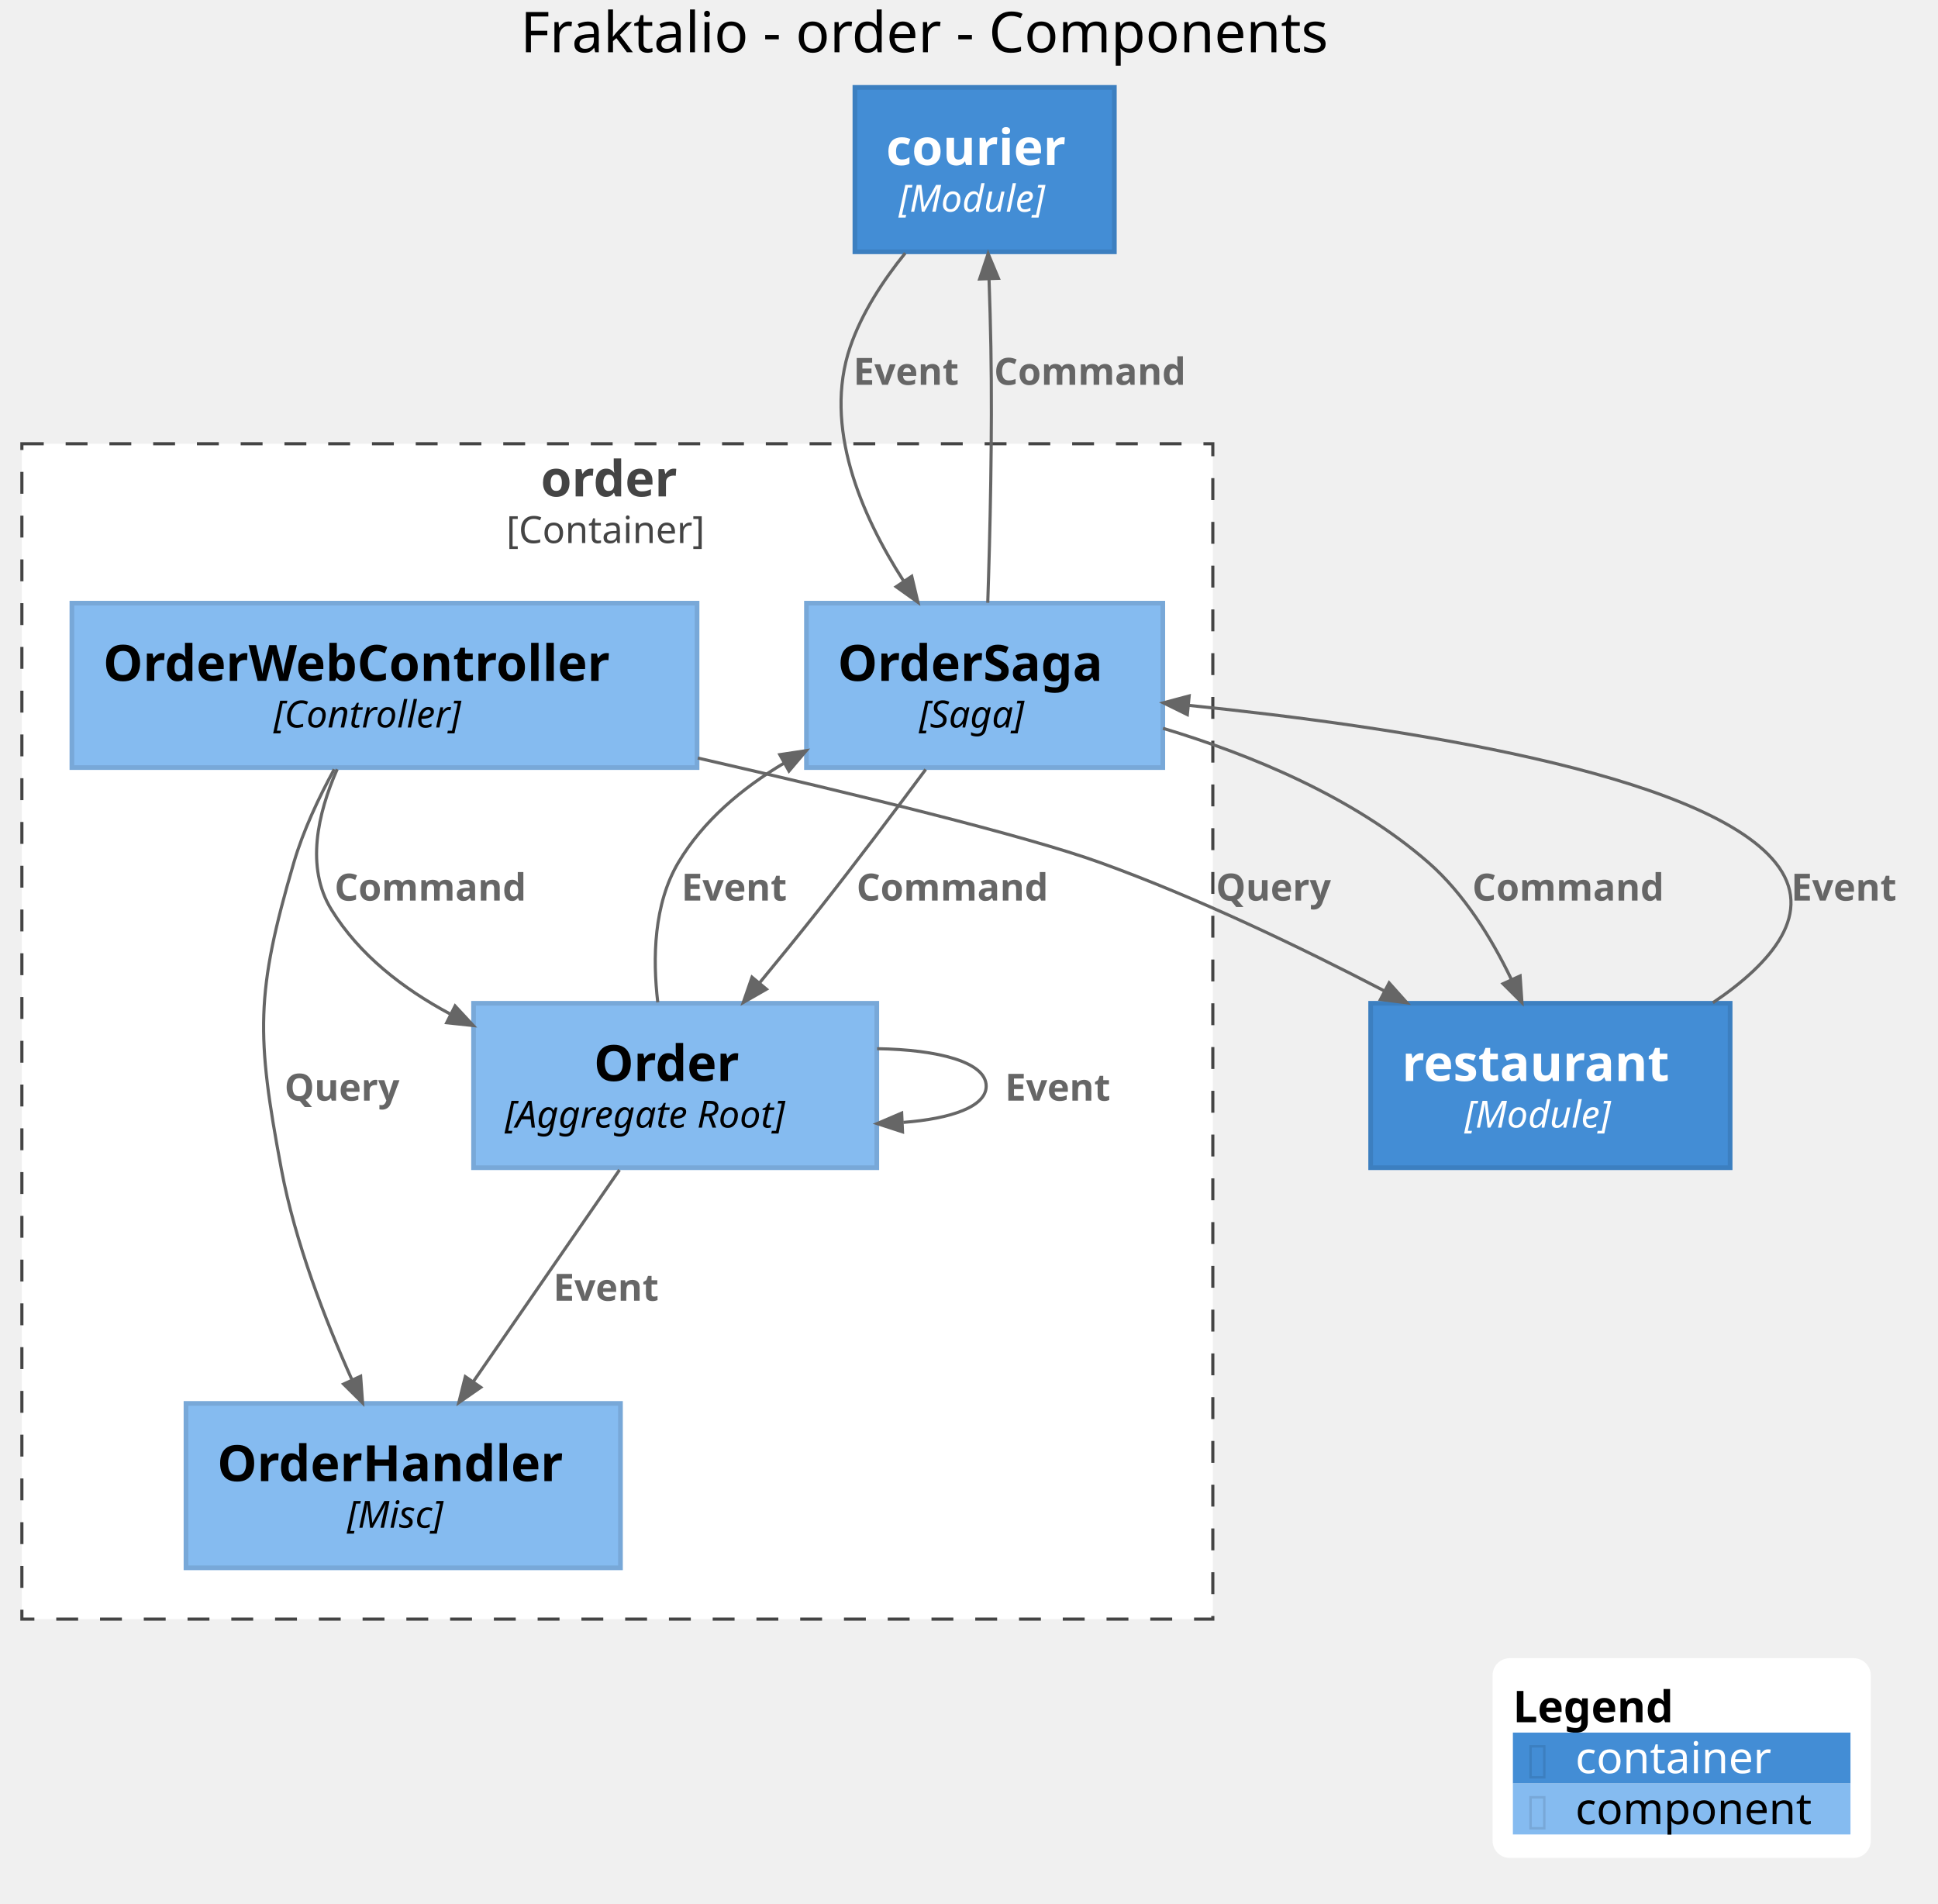
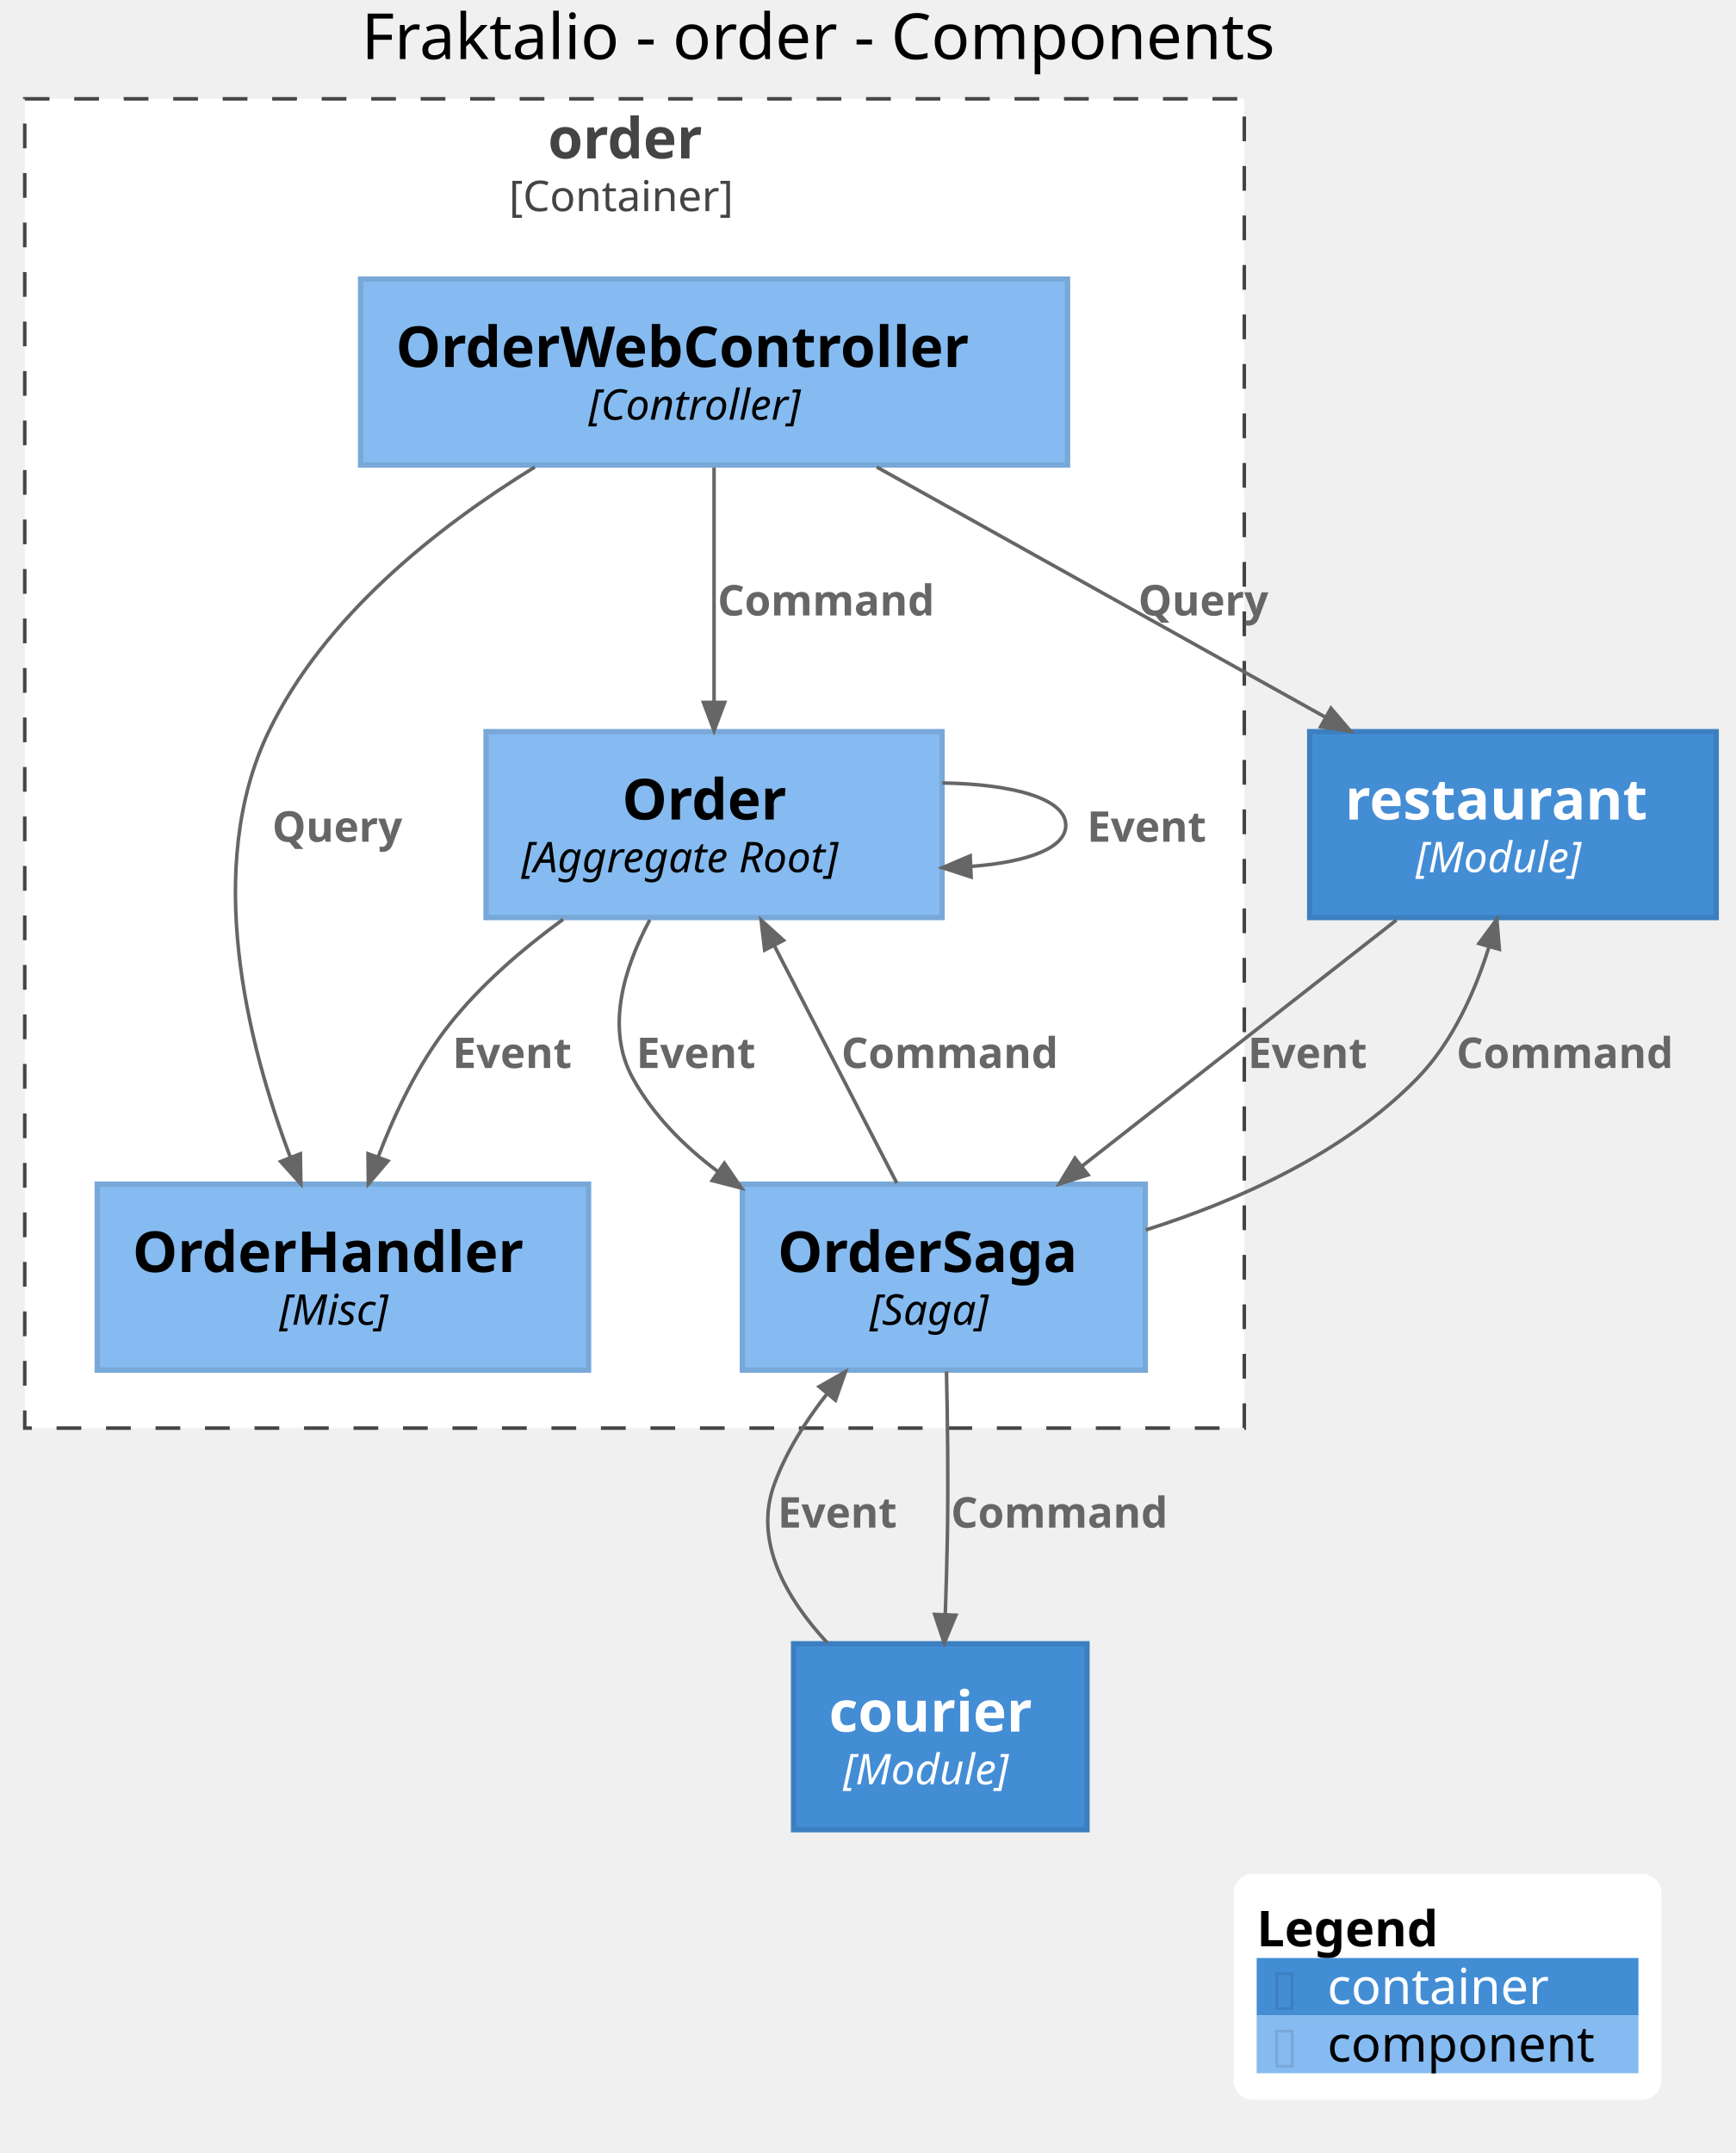
- <svg xmlns="http://www.w3.org/2000/svg" contentScriptType="application/ecmascript" contentStyleType="text/css" height="609px" preserveAspectRatio="none" style="width:620px;height:609px;background:#FFFFFF;" version="1.1" viewBox="0 0 620 609" width="620px" zoomAndPan="magnify">
+ <svg xmlns="http://www.w3.org/2000/svg" contentScriptType="application/ecmascript" contentStyleType="text/css" height="609px" preserveAspectRatio="none" style="width:491px;height:609px;background:#FFFFFF;" version="1.1" viewBox="0 0 491 609" width="491px" zoomAndPan="magnify">
  <defs />
  <g>
-     <text fill="#000000" font-family="sans-serif" font-size="18" lengthAdjust="spacing" textLength="274" x="166.5" y="16.708">Fraktalio - order - Components</text>
-     <rect fill="#FFFFFF" height="376" style="stroke:#444444;stroke-width:1.0;stroke-dasharray:7.0,7.0;" width="381" x="7" y="141.953" />
-     <text fill="#444444" font-family="sans-serif" font-size="16" font-weight="bold" lengthAdjust="spacing" textLength="49" x="173" y="158.805">order</text>
-     <text fill="#444444" font-family="sans-serif" font-size="12" lengthAdjust="spacing" textLength="71" x="162" y="173.717">[Container]</text>
-     <rect fill="#85BBF0" height="52.594" style="stroke:#78A8D8;stroke-width:1.5;" width="114" x="258" y="192.953" />
-     <text fill="#000000" font-family="sans-serif" font-size="16" font-weight="bold" lengthAdjust="spacing" textLength="94" x="268" y="217.805">OrderSaga</text>
-     <text fill="#000000" font-family="sans-serif" font-size="12" font-style="italic" lengthAdjust="spacing" textLength="42" x="294" y="232.717">[Saga]</text>
-     <rect fill="#85BBF0" height="52.594" style="stroke:#78A8D8;stroke-width:1.5;" width="129" x="151.5" y="320.953" />
-     <text fill="#000000" font-family="sans-serif" font-size="16" font-weight="bold" lengthAdjust="spacing" textLength="52" x="190" y="345.805">Order</text>
-     <text fill="#000000" font-family="sans-serif" font-size="12" font-style="italic" lengthAdjust="spacing" textLength="109" x="161.5" y="360.717">[Aggregate Root]</text>
-     <rect fill="#85BBF0" height="52.594" style="stroke:#78A8D8;stroke-width:1.5;" width="139" x="59.5" y="448.953" />
-     <text fill="#000000" font-family="sans-serif" font-size="16" font-weight="bold" lengthAdjust="spacing" textLength="119" x="69.5" y="473.805">OrderHandler</text>
-     <text fill="#000000" font-family="sans-serif" font-size="12" font-style="italic" lengthAdjust="spacing" textLength="36" x="111" y="488.717">[Misc]</text>
-     <rect fill="#85BBF0" height="52.594" style="stroke:#78A8D8;stroke-width:1.5;" width="200" x="23" y="192.953" />
-     <text fill="#000000" font-family="sans-serif" font-size="16" font-weight="bold" lengthAdjust="spacing" textLength="180" x="33" y="217.805">OrderWebController</text>
-     <text fill="#000000" font-family="sans-serif" font-size="12" font-style="italic" lengthAdjust="spacing" textLength="71" x="87.5" y="232.717">[Controller]</text>
-     <rect fill="#438DD5" height="52.594" style="stroke:#3C7FC0;stroke-width:1.5;" width="83" x="273.5" y="27.953" />
-     <text fill="#FFFFFF" font-family="sans-serif" font-size="16" font-weight="bold" lengthAdjust="spacing" textLength="63" x="283.5" y="52.805">courier</text>
-     <text fill="#FFFFFF" font-family="sans-serif" font-size="12" font-style="italic" lengthAdjust="spacing" textLength="55" x="287.5" y="67.717">[Module]</text>
-     <rect fill="#438DD5" height="52.594" style="stroke:#3C7FC0;stroke-width:1.5;" width="115" x="438.5" y="320.953" />
-     <text fill="#FFFFFF" font-family="sans-serif" font-size="16" font-weight="bold" lengthAdjust="spacing" textLength="95" x="448.5" y="345.805">restaurant</text>
-     <text fill="#FFFFFF" font-family="sans-serif" font-size="12" font-style="italic" lengthAdjust="spacing" textLength="55" x="468.5" y="360.717">[Module]</text>
-     <path d="M547.98,320.773 C566.89,308.003 580.83,291.903 568,275.953 C544.84,247.163 447.18,232.463 380.19,225.633 " fill="none" id="Fraktalio.restaurant-to-Fraktalio.order.OrderSaga" style="stroke:#666666;stroke-width:1.0;" />
-     <polygon fill="#666666" points="372.18,224.833,379.846,228.605,380.436,222.634,372.18,224.833" style="stroke:#666666;stroke-width:1.0;" />
-     <text fill="#666666" font-family="sans-serif" font-size="12" font-weight="bold" lengthAdjust="spacing" textLength="39" x="573" y="288.092">Event</text>
-     <path d="M372.06,232.983 C400.13,241.413 433,254.943 457,275.953 C468.44,285.963 477.19,300.183 483.48,313.223 " fill="none" id="Fraktalio.order.OrderSaga-to-Fraktalio.restaurant" style="stroke:#666666;stroke-width:1.0;" />
-     <polygon fill="#666666" points="486.9,320.733,486.312,312.209,480.852,314.698,486.9,320.733" style="stroke:#666666;stroke-width:1.0;" />
-     <text fill="#666666" font-family="sans-serif" font-size="12" font-weight="bold" lengthAdjust="spacing" textLength="69" x="471" y="288.092">Command</text>
-     <path d="M210.43,320.643 C208.77,306.513 209.14,289.223 217,275.953 C224.94,262.563 237.41,252.123 250.84,244.113 " fill="none" id="Fraktalio.order.Order-to-Fraktalio.order.OrderSaga" style="stroke:#666666;stroke-width:1.0;" />
-     <polygon fill="#666666" points="257.93,240.133,249.482,241.413,252.407,246.652,257.93,240.133" style="stroke:#666666;stroke-width:1.0;" />
-     <text fill="#666666" font-family="sans-serif" font-size="12" font-weight="bold" lengthAdjust="spacing" textLength="39" x="218" y="288.092">Event</text>
-     <path d="M296.15,246.133 C286.16,259.593 273.58,276.293 262,290.953 C255.94,298.623 249.3,306.783 242.99,314.423 " fill="none" id="Fraktalio.order.OrderSaga-to-Fraktalio.order.Order" style="stroke:#666666;stroke-width:1.0;" />
-     <polygon fill="#666666" points="237.79,320.683,245.203,316.436,240.583,312.608,237.79,320.683" style="stroke:#666666;stroke-width:1.0;" />
-     <text fill="#666666" font-family="sans-serif" font-size="12" font-weight="bold" lengthAdjust="spacing" textLength="69" x="274" y="288.092">Command</text>
-     <path d="M280.6,335.473 C300.19,335.773 315.5,339.763 315.5,347.453 C315.5,354.003 304.4,357.863 289,359.053 " fill="none" id="Fraktalio.order.Order-to-Fraktalio.order.Order" style="stroke:#666666;stroke-width:1.0;" />
-     <polygon fill="#666666" points="280.6,359.433,288.726,362.073,288.458,356.079,280.6,359.433" style="stroke:#666666;stroke-width:1.0;" />
-     <text fill="#666666" font-family="sans-serif" font-size="12" font-weight="bold" lengthAdjust="spacing" textLength="39" x="321.5" y="352.092">Event</text>
-     <path d="M289.59,80.973 C282.49,89.753 275.71,100.113 272,110.953 C263.29,136.413 275.45,164.643 289.03,185.783 " fill="none" id="Fraktalio.courier-to-Fraktalio.order.OrderSaga" style="stroke:#666666;stroke-width:1.0;" />
-     <polygon fill="#666666" points="293.66,192.663,291.682,184.351,286.704,187.702,293.66,192.663" style="stroke:#666666;stroke-width:1.0;" />
-     <text fill="#666666" font-family="sans-serif" font-size="12" font-weight="bold" lengthAdjust="spacing" textLength="39" x="273" y="123.092">Event</text>
-     <path d="M316,192.823 C316.73,171.043 317.5,138.953 317,110.953 C316.87,103.953 316.66,96.463 316.41,89.323 " fill="none" id="Fraktalio.order.OrderSaga-to-Fraktalio.courier" style="stroke:#666666;stroke-width:1.0;" />
-     <polygon fill="#666666" points="316.12,81.143,313.407,89.245,319.404,89.031,316.12,81.143" style="stroke:#666666;stroke-width:1.0;" />
-     <text fill="#666666" font-family="sans-serif" font-size="12" font-weight="bold" lengthAdjust="spacing" textLength="69" x="318" y="123.092">Command</text>
-     <path d="M198.18,374.253 C184.64,393.873 165.91,420.993 151.36,442.073 " fill="none" id="Fraktalio.order.Order-to-Fraktalio.order.OrderHandler" style="stroke:#666666;stroke-width:1.0;" />
-     <polygon fill="#666666" points="146.79,448.683,153.802,443.801,148.863,440.394,146.79,448.683" style="stroke:#666666;stroke-width:1.0;" />
-     <text fill="#666666" font-family="sans-serif" font-size="12" font-weight="bold" lengthAdjust="spacing" textLength="39" x="177" y="416.092">Event</text>
-     <path d="M107.87,246.073 C101.67,260.153 97.68,277.443 106,290.953 C114.91,305.433 128.9,316.273 143.94,324.333 " fill="none" id="Fraktalio.order.OrderWebController-to-Fraktalio.order.Order" style="stroke:#666666;stroke-width:1.0;" />
-     <polygon fill="#666666" points="151.4,328.073,145.591,321.808,142.904,327.172,151.4,328.073" style="stroke:#666666;stroke-width:1.0;" />
-     <text fill="#666666" font-family="sans-serif" font-size="12" font-weight="bold" lengthAdjust="spacing" textLength="69" x="107" y="288.092">Command</text>
-     <path d="M223.24,242.493 C273.23,253.943 328.05,267.303 352,275.953 C382.99,287.143 416.11,303.063 442.76,316.933 " fill="none" id="Fraktalio.order.OrderWebController-to-Fraktalio.restaurant" style="stroke:#666666;stroke-width:1.0;" />
-     <polygon fill="#666666" points="450.1,320.793,444.407,314.422,441.622,319.736,450.1,320.793" style="stroke:#666666;stroke-width:1.0;" />
-     <text fill="#666666" font-family="sans-serif" font-size="12" font-weight="bold" lengthAdjust="spacing" textLength="42" x="389" y="288.092">Query</text>
-     <path d="M106.92,246.093 C101.95,255.203 97,265.733 94,275.953 C81.74,317.783 81.98,331.103 90,373.953 C94.38,397.343 104.03,422.283 112.63,441.463 " fill="none" id="Fraktalio.order.OrderWebController-to-Fraktalio.order.OrderHandler" style="stroke:#666666;stroke-width:1.0;" />
-     <polygon fill="#666666" points="115.99,448.783,115.374,440.261,109.923,442.767,115.99,448.783" style="stroke:#666666;stroke-width:1.0;" />
-     <text fill="#666666" font-family="sans-serif" font-size="12" font-weight="bold" lengthAdjust="spacing" textLength="42" x="91" y="352.092">Query</text>
-     <rect fill="#FFFFFF" height="62.891" rx="5" ry="5" style="stroke:#FFFFFF;stroke-width:1.0;" width="120" x="478" y="530.953" />
-     <rect height="16.297" style="stroke:none;stroke-width:1.0;fill:none;" width="108" x="484" y="537.953" />
-     <text fill="#000000" font-family="sans-serif" font-size="14" font-weight="bold" lengthAdjust="spacing" textLength="59" x="484" y="550.948">Legend</text>
-     <text fill="#FFFFFF" font-family="sans-serif" font-size="14" lengthAdjust="spacing" textLength="0" x="547" y="550.948" />
-     <rect fill="#438DD5" height="16.297" style="stroke:none;stroke-width:1.0;" width="108" x="484" y="554.25" />
-     <text fill="#3C7FC0" font-family="sans-serif" font-size="14" lengthAdjust="spacing" textLength="8" x="488" y="567.245">▯</text>
-     <text fill="#FFFFFF" font-family="sans-serif" font-size="14" lengthAdjust="spacing" textLength="0" x="500" y="567.245" />
-     <text fill="#FFFFFF" font-family="sans-serif" font-size="14" lengthAdjust="spacing" textLength="65" x="504" y="567.245">container</text>
-     <text fill="#FFFFFF" font-family="sans-serif" font-size="14" lengthAdjust="spacing" textLength="0" x="577" y="567.245" />
-     <rect fill="#85BBF0" height="16.297" style="stroke:none;stroke-width:1.0;" width="108" x="484" y="570.547" />
-     <text fill="#78A8D8" font-family="sans-serif" font-size="14" lengthAdjust="spacing" textLength="8" x="488" y="583.542">▯</text>
-     <text fill="#FFFFFF" font-family="sans-serif" font-size="14" lengthAdjust="spacing" textLength="0" x="500" y="583.542" />
-     <text fill="#000000" font-family="sans-serif" font-size="14" lengthAdjust="spacing" textLength="80" x="504" y="583.542">component</text>
-     <text fill="#FFFFFF" font-family="sans-serif" font-size="14" lengthAdjust="spacing" textLength="0" x="592" y="583.542" />
-     <line style="stroke:#00000000;stroke-width:1.0;" x1="484" x2="592" y1="537.953" y2="537.953" />
-     <line style="stroke:#00000000;stroke-width:1.0;" x1="484" x2="592" y1="554.25" y2="554.25" />
-     <line style="stroke:#00000000;stroke-width:1.0;" x1="484" x2="592" y1="570.547" y2="570.547" />
-     <line style="stroke:#00000000;stroke-width:1.0;" x1="484" x2="592" y1="586.844" y2="586.844" />
-     <line style="stroke:#00000000;stroke-width:1.0;" x1="484" x2="484" y1="537.953" y2="586.844" />
-     <line style="stroke:#00000000;stroke-width:1.0;" x1="592" x2="592" y1="537.953" y2="586.844" />
+     <text fill="#000000" font-family="sans-serif" font-size="18" lengthAdjust="spacing" textLength="274" x="102.25" y="16.708">Fraktalio - order - Components</text>
+     <rect fill="#FFFFFF" height="376" style="stroke:#444444;stroke-width:1.0;stroke-dasharray:7.0,7.0;" width="345" x="7" y="27.953" />
+     <text fill="#444444" font-family="sans-serif" font-size="16" font-weight="bold" lengthAdjust="spacing" textLength="49" x="155" y="44.805">order</text>
+     <text fill="#444444" font-family="sans-serif" font-size="12" lengthAdjust="spacing" textLength="71" x="144" y="59.717">[Container]</text>
+     <rect fill="#85BBF0" height="52.594" style="stroke:#78A8D8;stroke-width:1.5;" width="129" x="137.5" y="206.953" />
+     <text fill="#000000" font-family="sans-serif" font-size="16" font-weight="bold" lengthAdjust="spacing" textLength="52" x="176" y="231.805">Order</text>
+     <text fill="#000000" font-family="sans-serif" font-size="12" font-style="italic" lengthAdjust="spacing" textLength="109" x="147.5" y="246.717">[Aggregate Root]</text>
+     <rect fill="#85BBF0" height="52.594" style="stroke:#78A8D8;stroke-width:1.5;" width="139" x="27.5" y="334.953" />
+     <text fill="#000000" font-family="sans-serif" font-size="16" font-weight="bold" lengthAdjust="spacing" textLength="119" x="37.5" y="359.805">OrderHandler</text>
+     <text fill="#000000" font-family="sans-serif" font-size="12" font-style="italic" lengthAdjust="spacing" textLength="36" x="79" y="374.717">[Misc]</text>
+     <rect fill="#85BBF0" height="52.594" style="stroke:#78A8D8;stroke-width:1.5;" width="114" x="210" y="334.953" />
+     <text fill="#000000" font-family="sans-serif" font-size="16" font-weight="bold" lengthAdjust="spacing" textLength="94" x="220" y="359.805">OrderSaga</text>
+     <text fill="#000000" font-family="sans-serif" font-size="12" font-style="italic" lengthAdjust="spacing" textLength="42" x="246" y="374.717">[Saga]</text>
+     <rect fill="#85BBF0" height="52.594" style="stroke:#78A8D8;stroke-width:1.5;" width="200" x="102" y="78.953" />
+     <text fill="#000000" font-family="sans-serif" font-size="16" font-weight="bold" lengthAdjust="spacing" textLength="180" x="112" y="103.805">OrderWebController</text>
+     <text fill="#000000" font-family="sans-serif" font-size="12" font-style="italic" lengthAdjust="spacing" textLength="71" x="166.5" y="118.717">[Controller]</text>
+     <rect fill="#438DD5" height="52.594" style="stroke:#3C7FC0;stroke-width:1.5;" width="83" x="224.5" y="464.953" />
+     <text fill="#FFFFFF" font-family="sans-serif" font-size="16" font-weight="bold" lengthAdjust="spacing" textLength="63" x="234.5" y="489.805">courier</text>
+     <text fill="#FFFFFF" font-family="sans-serif" font-size="12" font-style="italic" lengthAdjust="spacing" textLength="55" x="238.5" y="504.717">[Module]</text>
+     <rect fill="#438DD5" height="52.594" style="stroke:#3C7FC0;stroke-width:1.5;" width="115" x="370.5" y="206.953" />
+     <text fill="#FFFFFF" font-family="sans-serif" font-size="16" font-weight="bold" lengthAdjust="spacing" textLength="95" x="380.5" y="231.805">restaurant</text>
+     <text fill="#FFFFFF" font-family="sans-serif" font-size="12" font-style="italic" lengthAdjust="spacing" textLength="55" x="400.5" y="246.717">[Module]</text>
+     <path d="M395.03,260.253 C369.22,280.453 333.26,308.593 306.02,329.913 " fill="none" id="Fraktalio.restaurant-to-Fraktalio.order.OrderSaga" style="stroke:#666666;stroke-width:1.0;" />
+     <polygon fill="#666666" points="299.65,334.903,307.796,332.325,304.092,327.605,299.65,334.903" style="stroke:#666666;stroke-width:1.0;" />
+     <text fill="#666666" font-family="sans-serif" font-size="12" font-weight="bold" lengthAdjust="spacing" textLength="39" x="353" y="302.092">Event</text>
+     <path d="M324.1,347.913 C350.44,339.583 380.36,326.153 401,304.953 C410.84,294.843 417.18,280.763 421.22,267.853 " fill="none" id="Fraktalio.order.OrderSaga-to-Fraktalio.restaurant" style="stroke:#666666;stroke-width:1.0;" />
+     <polygon fill="#666666" points="423.45,260.003,418.38,266.88,424.151,268.518,423.45,260.003" style="stroke:#666666;stroke-width:1.0;" />
+     <text fill="#666666" font-family="sans-serif" font-size="12" font-weight="bold" lengthAdjust="spacing" textLength="69" x="412" y="302.092">Command</text>
+     <path d="M266.6,221.473 C286.19,221.773 301.5,225.763 301.5,233.453 C301.5,240.003 290.4,243.863 275,245.053 " fill="none" id="Fraktalio.order.Order-to-Fraktalio.order.Order" style="stroke:#666666;stroke-width:1.0;" />
+     <polygon fill="#666666" points="266.6,245.433,274.726,248.073,274.458,242.079,266.6,245.433" style="stroke:#666666;stroke-width:1.0;" />
+     <text fill="#666666" font-family="sans-serif" font-size="12" font-weight="bold" lengthAdjust="spacing" textLength="39" x="307.5" y="238.092">Event</text>
+     <path d="M183.81,260.203 C176.44,273.993 171.29,290.973 179,304.953 C184.74,315.363 193.35,324.083 202.96,331.303 " fill="none" id="Fraktalio.order.Order-to-Fraktalio.order.OrderSaga" style="stroke:#666666;stroke-width:1.0;" />
+     <polygon fill="#666666" points="209.76,336.063,204.923,329.02,201.485,333.937,209.76,336.063" style="stroke:#666666;stroke-width:1.0;" />
+     <text fill="#666666" font-family="sans-serif" font-size="12" font-weight="bold" lengthAdjust="spacing" textLength="39" x="180" y="302.092">Event</text>
+     <path d="M253.71,334.683 C243.68,315.243 229.84,288.423 219.01,267.423 " fill="none" id="Fraktalio.order.OrderSaga-to-Fraktalio.order.Order" style="stroke:#666666;stroke-width:1.0;" />
+     <polygon fill="#666666" points="215.31,260.253,216.313,268.738,221.645,265.986,215.31,260.253" style="stroke:#666666;stroke-width:1.0;" />
+     <text fill="#666666" font-family="sans-serif" font-size="12" font-weight="bold" lengthAdjust="spacing" textLength="69" x="238" y="302.092">Command</text>
+     <path d="M159.29,260.043 C147.72,268.483 135.93,278.633 127,289.953 C118.33,300.933 111.73,314.793 106.95,327.313 " fill="none" id="Fraktalio.order.Order-to-Fraktalio.order.OrderHandler" style="stroke:#666666;stroke-width:1.0;" />
+     <polygon fill="#666666" points="104.2,334.893,109.746,328.394,104.105,326.35,104.2,334.893" style="stroke:#666666;stroke-width:1.0;" />
+     <text fill="#666666" font-family="sans-serif" font-size="12" font-weight="bold" lengthAdjust="spacing" textLength="39" x="128" y="302.092">Event</text>
+     <path d="M267.75,387.953 C268.06,401.853 268.28,419.343 268,434.953 C267.87,441.953 267.66,449.443 267.41,456.583 " fill="none" id="Fraktalio.order.OrderSaga-to-Fraktalio.courier" style="stroke:#666666;stroke-width:1.0;" />
+     <polygon fill="#666666" points="267.12,464.763,270.404,456.875,264.407,456.661,267.12,464.763" style="stroke:#666666;stroke-width:1.0;" />
+     <text fill="#666666" font-family="sans-serif" font-size="12" font-weight="bold" lengthAdjust="spacing" textLength="69" x="269" y="432.092">Command</text>
+     <path d="M233.99,464.653 C222.29,451.973 213.18,435.993 219,419.953 C222.32,410.783 227.82,402.053 233.93,394.293 " fill="none" id="Fraktalio.courier-to-Fraktalio.order.OrderSaga" style="stroke:#666666;stroke-width:1.0;" />
+     <polygon fill="#666666" points="239.17,388.003,231.74,392.222,236.346,396.067,239.17,388.003" style="stroke:#666666;stroke-width:1.0;" />
+     <text fill="#666666" font-family="sans-serif" font-size="12" font-weight="bold" lengthAdjust="spacing" textLength="39" x="220" y="432.092">Event</text>
+     <path d="M202,132.253 C202,151.363 202,177.593 202,198.413 " fill="none" id="Fraktalio.order.OrderWebController-to-Fraktalio.order.Order" style="stroke:#666666;stroke-width:1.0;" />
+     <polygon fill="#666666" points="202,206.683,205,198.683,199,198.683,202,206.683" style="stroke:#666666;stroke-width:1.0;" />
+     <text fill="#666666" font-family="sans-serif" font-size="12" font-weight="bold" lengthAdjust="spacing" textLength="69" x="203" y="174.092">Command</text>
+     <path d="M248.01,132.103 C284.82,152.623 336.48,181.433 375.02,202.913 " fill="none" id="Fraktalio.order.OrderWebController-to-Fraktalio.restaurant" style="stroke:#666666;stroke-width:1.0;" />
+     <polygon fill="#666666" points="382.06,206.843,376.521,200.337,373.609,205.583,382.06,206.843" style="stroke:#666666;stroke-width:1.0;" />
+     <text fill="#666666" font-family="sans-serif" font-size="12" font-weight="bold" lengthAdjust="spacing" textLength="42" x="322" y="174.092">Query</text>
+     <path d="M151.3,132.103 C123.53,149.163 91.66,174.433 76,206.953 C57.55,245.263 69.9,294.803 82.04,327.083 " fill="none" id="Fraktalio.order.OrderWebController-to-Fraktalio.order.OrderHandler" style="stroke:#666666;stroke-width:1.0;" />
+     <polygon fill="#666666" points="85.11,334.903,84.972,326.36,79.389,328.557,85.11,334.903" style="stroke:#666666;stroke-width:1.0;" />
+     <text fill="#666666" font-family="sans-serif" font-size="12" font-weight="bold" lengthAdjust="spacing" textLength="42" x="77" y="238.092">Query</text>
+     <rect fill="#FFFFFF" height="62.891" rx="5" ry="5" style="stroke:#FFFFFF;stroke-width:1.0;" width="120" x="349.5" y="530.547" />
+     <rect height="16.297" style="stroke:none;stroke-width:1.0;fill:none;" width="108" x="355.5" y="537.547" />
+     <text fill="#000000" font-family="sans-serif" font-size="14" font-weight="bold" lengthAdjust="spacing" textLength="59" x="355.5" y="550.542">Legend</text>
+     <text fill="#FFFFFF" font-family="sans-serif" font-size="14" lengthAdjust="spacing" textLength="0" x="418.5" y="550.542" />
+     <rect fill="#438DD5" height="16.297" style="stroke:none;stroke-width:1.0;" width="108" x="355.5" y="553.844" />
+     <text fill="#3C7FC0" font-family="sans-serif" font-size="14" lengthAdjust="spacing" textLength="8" x="359.5" y="566.839">▯</text>
+     <text fill="#FFFFFF" font-family="sans-serif" font-size="14" lengthAdjust="spacing" textLength="0" x="371.5" y="566.839" />
+     <text fill="#FFFFFF" font-family="sans-serif" font-size="14" lengthAdjust="spacing" textLength="65" x="375.5" y="566.839">container</text>
+     <text fill="#FFFFFF" font-family="sans-serif" font-size="14" lengthAdjust="spacing" textLength="0" x="448.5" y="566.839" />
+     <rect fill="#85BBF0" height="16.297" style="stroke:none;stroke-width:1.0;" width="108" x="355.5" y="570.141" />
+     <text fill="#78A8D8" font-family="sans-serif" font-size="14" lengthAdjust="spacing" textLength="8" x="359.5" y="583.136">▯</text>
+     <text fill="#FFFFFF" font-family="sans-serif" font-size="14" lengthAdjust="spacing" textLength="0" x="371.5" y="583.136" />
+     <text fill="#000000" font-family="sans-serif" font-size="14" lengthAdjust="spacing" textLength="80" x="375.5" y="583.136">component</text>
+     <text fill="#FFFFFF" font-family="sans-serif" font-size="14" lengthAdjust="spacing" textLength="0" x="463.5" y="583.136" />
+     <line style="stroke:#00000000;stroke-width:1.0;" x1="355.5" x2="463.5" y1="537.547" y2="537.547" />
+     <line style="stroke:#00000000;stroke-width:1.0;" x1="355.5" x2="463.5" y1="553.844" y2="553.844" />
+     <line style="stroke:#00000000;stroke-width:1.0;" x1="355.5" x2="463.5" y1="570.141" y2="570.141" />
+     <line style="stroke:#00000000;stroke-width:1.0;" x1="355.5" x2="463.5" y1="586.438" y2="586.438" />
+     <line style="stroke:#00000000;stroke-width:1.0;" x1="355.5" x2="355.5" y1="537.547" y2="586.438" />
+     <line style="stroke:#00000000;stroke-width:1.0;" x1="463.5" x2="463.5" y1="537.547" y2="586.438" />
  </g>
</svg>
